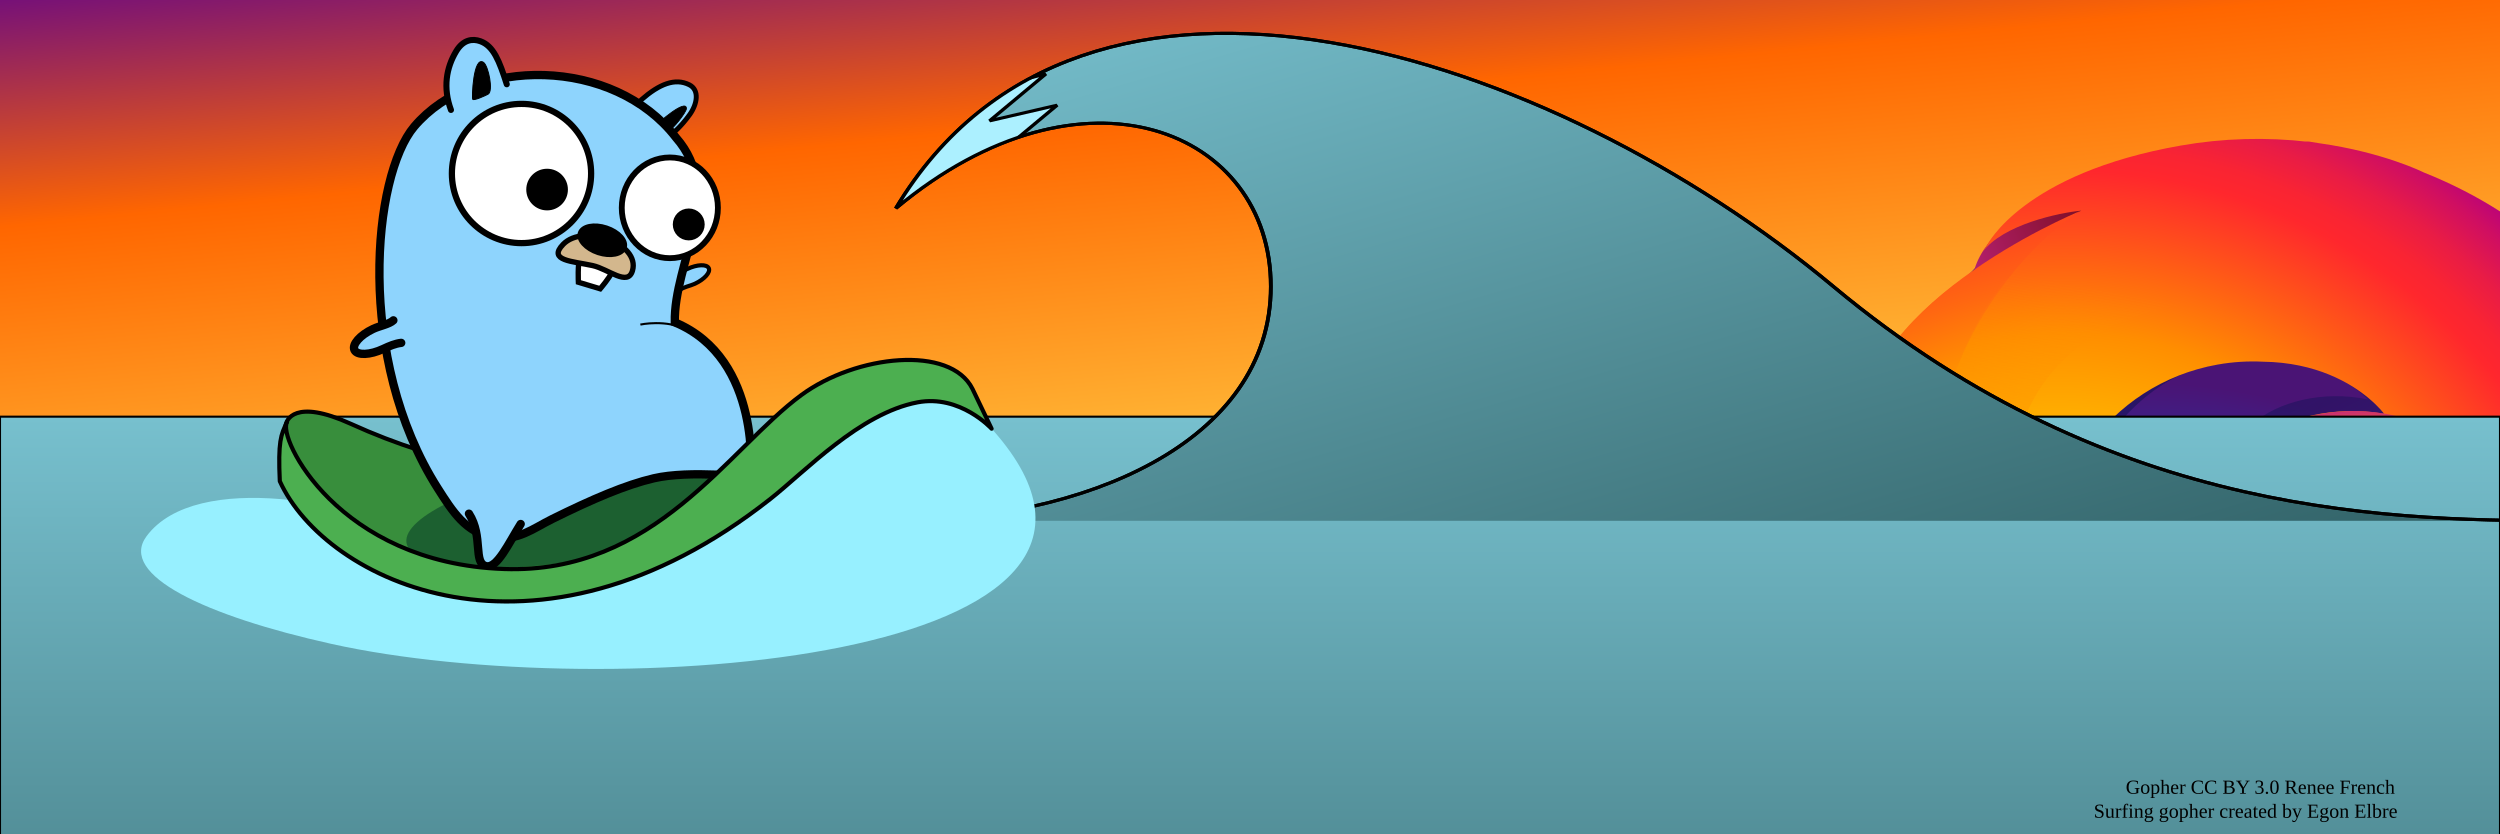
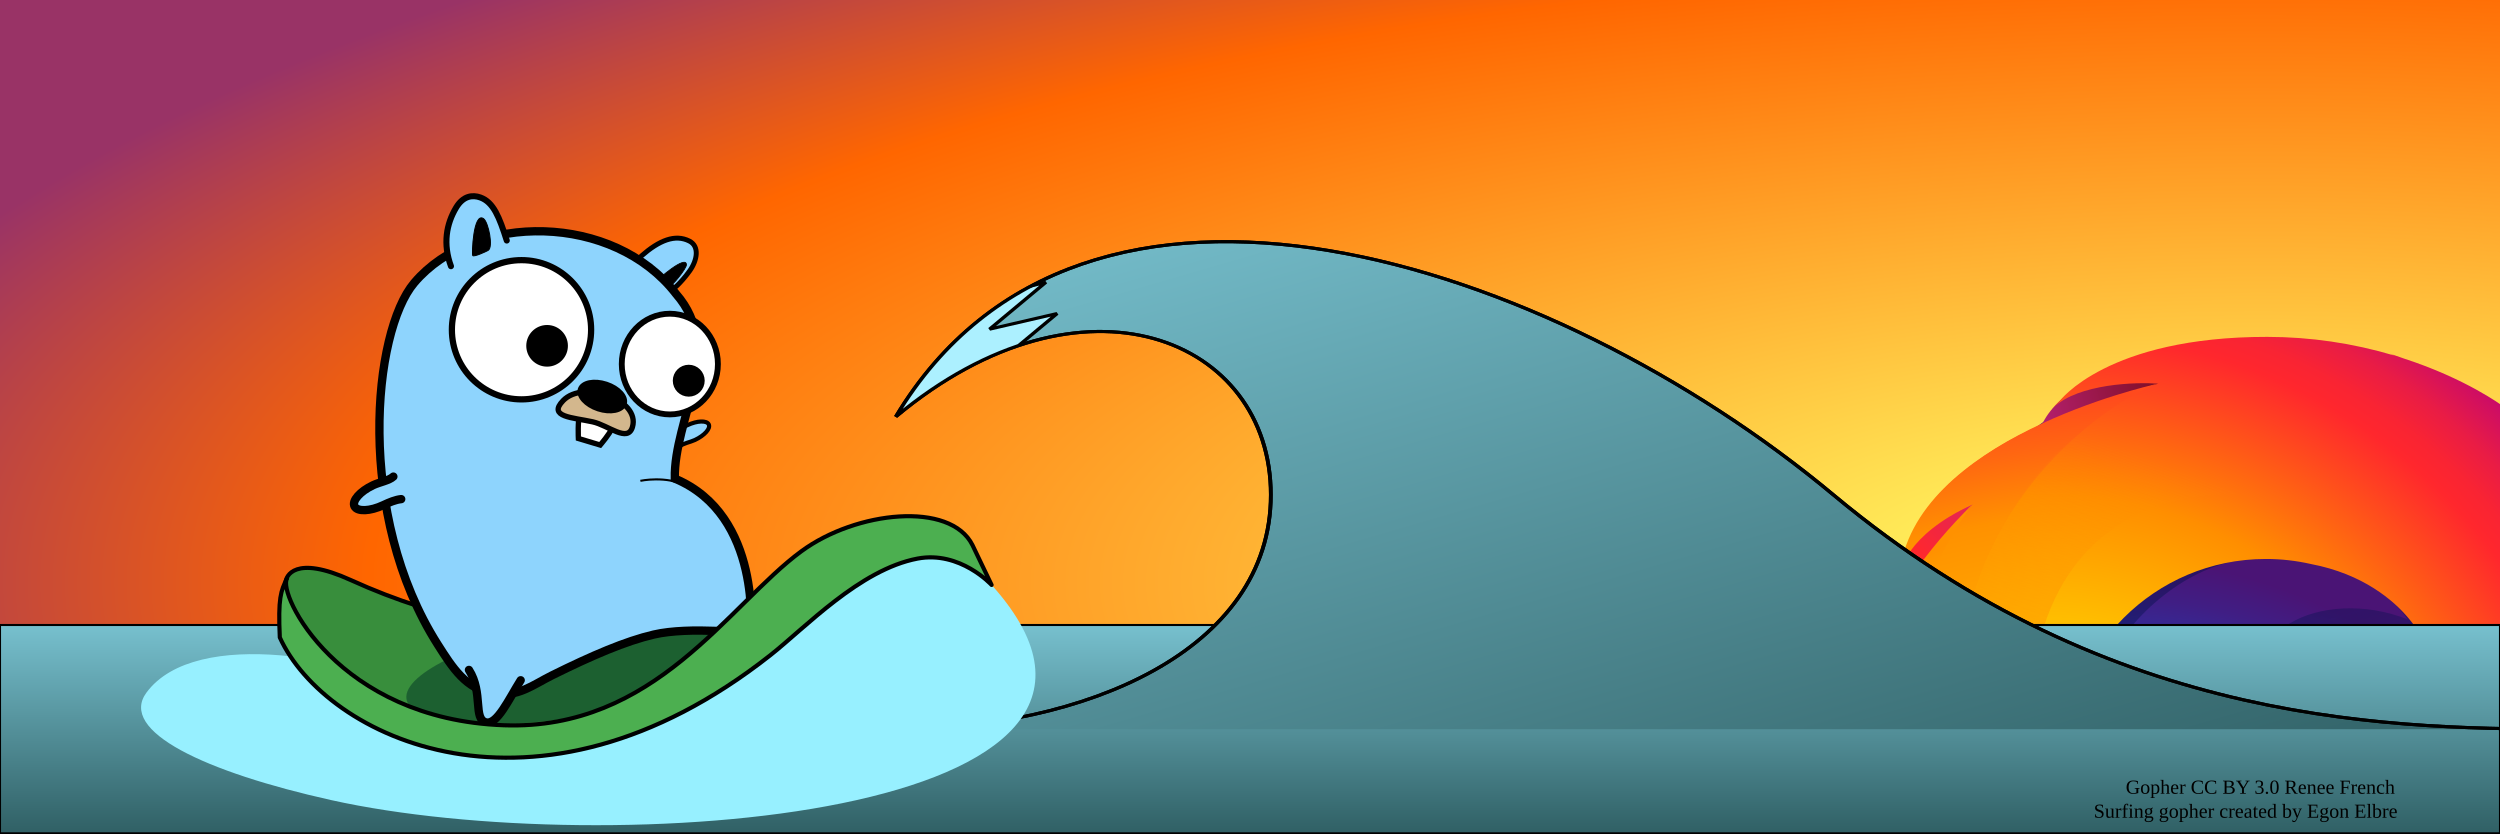
<svg xmlns="http://www.w3.org/2000/svg" version="1.1" width="1200" viewBox="0 0 1200 400">
  <style>
    #gopher {
-         transform: translate(50px, 0);
+         transform: translate(50px, 75px);
    }
    .water {
        fill: url(#water);
        stroke: black;
    }
    .foam {
        fill: #acf0ff;
        stroke: black;
    }
    #wave {
-         transform: translate(-650px, -50px) scale(1.8, 1.5);
+         transform: translate(-650px, 50px) scale(1.8, 1.5);
    }
    #copyright {
        transform: translate(1005px, 381px);
        font-size: 0.8em;
    }
    .sky {
        fill: url(#sunset);
    }
    #firefox {
-         transform: translate(1450px, 850px) rotate(170deg) scale(3);
+         transform: translate(1350px, 1000px) rotate(180deg) scale(3);
    }
</style>
  <defs>
    <path id="waveshape" d="     M 600,200     c 50,0 100,-25 100,-75     S 650,50 600,100     c 50,-100, 175,-50 250,25     S 1000,200 1050,200     " />
    <clipPath id="waveclip">
      <use href="#waveshape" />
    </clipPath>
-     <linearGradient id="sunset" x1="0" x2="0.3" y1="0" y2="1">
-       <stop offset="0%" stop-color="#717" />
-       <stop offset="25%" stop-color="#F60" />
-       <stop offset="95%" stop-color="#FF6" />
-     </linearGradient>
+     <radialGradient id="sunset" cx="90%" cy="70%" r="100%">
+       <stop offset="5%" stop-color="#FF6" />
+       <stop offset="75%" stop-color="#F60" />
+       <stop offset="100%" stop-color="#936" />
+     </radialGradient>
    <linearGradient id="water" x1="0" x2="0" y1="0" y2="1">
      <stop offset="0%" stop-color="#77c0ce" />
      <stop offset="100%" stop-color="#306065" />
    </linearGradient>
    <linearGradient id="waterwave" x1="0" x2="1" y1="0" y2="1">
      <stop offset="0%" stop-color="#77c0ce" />
      <stop offset="100%" stop-color="#306065" />
    </linearGradient>
  </defs>
  <rect width="100%" height="100%" class="sky" />
  <g id="firefox">
    <svg viewBox="0 0 1024 1024" width="150" x="10" y="10">
      <defs>
        <radialGradient id="radial-gradient" cx="-14480.522" cy="-8329.079" fx="-14509.281" r="450.875" gradientTransform="matrix(0.762, 0.034, -0.05, 1.12, 11560.893, 10069.103)" gradientUnits="userSpaceOnUse">
          <stop offset="0.045" stop-color="#ffea00" />
          <stop offset="0.12" stop-color="#ffde00" />
          <stop offset="0.254" stop-color="#ffbf00" />
          <stop offset="0.429" stop-color="#ff8e00" />
          <stop offset="0.769" stop-color="#ff272d" />
          <stop offset="0.872" stop-color="#e0255a" />
          <stop offset="0.953" stop-color="#cc2477" />
          <stop offset="1" stop-color="#c42482" />
        </radialGradient>
        <radialGradient id="radial-gradient-2" cx="-7529.669" cy="-7921.608" r="791.229" gradientTransform="translate(9921.963 9899.103) scale(1.225 1.225)" gradientUnits="userSpaceOnUse">
          <stop offset="0" stop-color="#00ccda" />
          <stop offset="0.22" stop-color="#0083ff" />
          <stop offset="0.261" stop-color="#007af9" />
          <stop offset="0.33" stop-color="#0060e8" />
          <stop offset="0.333" stop-color="#005fe7" />
          <stop offset="0.438" stop-color="#2639ad" />
          <stop offset="0.522" stop-color="#401e84" />
          <stop offset="0.566" stop-color="#4a1475" />
        </radialGradient>
        <linearGradient id="linear-gradient" x1="575.669" y1="731.188" x2="384.231" y2="104.96" gradientUnits="userSpaceOnUse">
          <stop offset="0" stop-color="#000f43" stop-opacity="0.4" />
          <stop offset="0.485" stop-color="#001962" stop-opacity="0.173" />
          <stop offset="1" stop-color="#002079" stop-opacity="0" />
        </linearGradient>
        <radialGradient id="radial-gradient-3" cx="-8260.94" cy="-6516.556" r="266.886" gradientTransform="matrix(1.219, 0.123, -0.123, 1.219, 10296.265, 9597.23)" gradientUnits="userSpaceOnUse">
          <stop offset="0.003" stop-color="#ffea00" />
          <stop offset="0.497" stop-color="#ff272d" />
          <stop offset="1" stop-color="#c42482" />
        </radialGradient>
        <radialGradient id="radial-gradient-4" cx="-8285.087" cy="-6772.468" r="445.678" gradientTransform="matrix(1.219, 0.123, -0.123, 1.219, 10296.265, 9597.23)" gradientUnits="userSpaceOnUse">
          <stop offset="0.003" stop-color="#ffe900" />
          <stop offset="0.157" stop-color="#ffaf0e" />
          <stop offset="0.316" stop-color="#ff7a1b" />
          <stop offset="0.472" stop-color="#ff4e26" />
          <stop offset="0.621" stop-color="#ff2c2e" />
          <stop offset="0.762" stop-color="#ff1434" />
          <stop offset="0.892" stop-color="#ff0538" />
          <stop offset="1" stop-color="#ff0039" />
        </radialGradient>
        <radialGradient id="radial-gradient-5" cx="-8222.051" cy="-6359.332" r="408.958" gradientTransform="matrix(1.219, 0.123, -0.123, 1.219, 10296.265, 9597.23)" gradientUnits="userSpaceOnUse">
          <stop offset="0.003" stop-color="#ff272d" />
          <stop offset="0.497" stop-color="#c42482" />
          <stop offset="0.986" stop-color="#620700" />
        </radialGradient>
        <radialGradient id="radial-gradient-6" cx="750.189" cy="396.041" fx="778.167" fy="382.212" r="782.18" gradientUnits="userSpaceOnUse">
          <stop offset="0.156" stop-color="#ffea00" />
          <stop offset="0.231" stop-color="#ffde00" />
          <stop offset="0.365" stop-color="#ffbf00" />
          <stop offset="0.541" stop-color="#ff8e00" />
          <stop offset="0.763" stop-color="#ff272d" />
          <stop offset="0.796" stop-color="#f92433" />
          <stop offset="0.841" stop-color="#e91c45" />
          <stop offset="0.893" stop-color="#cf0e62" />
          <stop offset="0.935" stop-color="#b5007f" />
        </radialGradient>
        <radialGradient id="radial-gradient-7" cx="691.339" cy="3.289" r="923.615" gradientUnits="userSpaceOnUse">
          <stop offset="0.279" stop-color="#ffea00" />
          <stop offset="0.402" stop-color="#fd0" />
          <stop offset="0.63" stop-color="#ffba00" />
          <stop offset="0.856" stop-color="#ff9100" />
          <stop offset="0.933" stop-color="#ff6711" />
          <stop offset="0.994" stop-color="#ff4a1d" />
        </radialGradient>
        <linearGradient id="linear-gradient-2" x1="-8944.65" y1="-6677.742" x2="-8660.289" y2="-6750.226" gradientTransform="matrix(1.219, 0.123, -0.123, 1.219, 10296.265, 9597.23)" gradientUnits="userSpaceOnUse">
          <stop offset="0" stop-color="#c42482" stop-opacity="0.5" />
          <stop offset="0.474" stop-color="#ff272d" stop-opacity="0.5" />
          <stop offset="0.486" stop-color="#ff2c2c" stop-opacity="0.513" />
          <stop offset="0.675" stop-color="#ff7a1a" stop-opacity="0.72" />
          <stop offset="0.829" stop-color="#ffb20d" stop-opacity="0.871" />
          <stop offset="0.942" stop-color="#ffd605" stop-opacity="0.964" />
          <stop offset="1" stop-color="#ffe302" />
        </linearGradient>
        <linearGradient id="linear-gradient-3" x1="245.347" y1="-1082.012" x2="190.775" y2="-1221.859" gradientTransform="matrix(0.995, 0.1, -0.1, 0.995, -173.696, 1313.941)" gradientUnits="userSpaceOnUse">
          <stop offset="0" stop-color="#891551" stop-opacity="0.6" />
          <stop offset="1" stop-color="#c42482" stop-opacity="0" />
        </linearGradient>
        <linearGradient id="linear-gradient-4" x1="22.04" y1="718.827" x2="116.148" y2="825.714" gradientTransform="matrix(0.995, 0.1, -0.1, 0.995, 305.439, -246.471)" gradientUnits="userSpaceOnUse">
          <stop offset="0.005" stop-color="#891551" stop-opacity="0.5" />
          <stop offset="0.484" stop-color="#ff272d" stop-opacity="0.5" />
          <stop offset="1" stop-color="#ff272d" stop-opacity="0" />
        </linearGradient>
        <linearGradient id="linear-gradient-5" x1="200.104" y1="904.616" x2="200.171" y2="829.835" gradientTransform="matrix(0.995, 0.1, -0.1, 0.995, 305.439, -246.471)" gradientUnits="userSpaceOnUse">
          <stop offset="0" stop-color="#c42482" />
          <stop offset="0.083" stop-color="#c42482" stop-opacity="0.81" />
          <stop offset="0.206" stop-color="#c42482" stop-opacity="0.565" />
          <stop offset="0.328" stop-color="#c42482" stop-opacity="0.362" />
          <stop offset="0.447" stop-color="#c42482" stop-opacity="0.204" />
          <stop offset="0.562" stop-color="#c42482" stop-opacity="0.091" />
          <stop offset="0.673" stop-color="#c42482" stop-opacity="0.023" />
          <stop offset="0.773" stop-color="#c42482" stop-opacity="0" />
        </linearGradient>
        <linearGradient id="linear-gradient-6" x1="655.531" y1="38.12" x2="961.187" y2="721.615" gradientUnits="userSpaceOnUse">
          <stop offset="0" stop-color="#fff14f" />
          <stop offset="0.268" stop-color="#ffee4c" />
          <stop offset="0.452" stop-color="#ffe643" />
          <stop offset="0.612" stop-color="#ffd834" />
          <stop offset="0.757" stop-color="#ffc41e" />
          <stop offset="0.892" stop-color="#ffab02" />
          <stop offset="0.902" stop-color="#ffa900" />
          <stop offset="0.949" stop-color="#ffa000" />
          <stop offset="1" stop-color="#ff9100" />
        </linearGradient>
        <linearGradient id="linear-gradient-7" x1="715.885" y1="431.21" x2="571.098" y2="819.96" gradientUnits="userSpaceOnUse">
          <stop offset="0" stop-color="#ff8e00" />
          <stop offset="0.04" stop-color="#ff8e00" stop-opacity="0.858" />
          <stop offset="0.084" stop-color="#ff8e00" stop-opacity="0.729" />
          <stop offset="0.13" stop-color="#ff8e00" stop-opacity="0.628" />
          <stop offset="0.178" stop-color="#ff8e00" stop-opacity="0.557" />
          <stop offset="0.227" stop-color="#ff8e00" stop-opacity="0.514" />
          <stop offset="0.282" stop-color="#ff8e00" stop-opacity="0.5" />
          <stop offset="0.389" stop-color="#ff8e00" stop-opacity="0.478" />
          <stop offset="0.524" stop-color="#ff8e00" stop-opacity="0.416" />
          <stop offset="0.676" stop-color="#ff8e00" stop-opacity="0.314" />
          <stop offset="0.838" stop-color="#ff8e00" stop-opacity="0.172" />
          <stop offset="1" stop-color="#ff8e00" stop-opacity="0" />
        </linearGradient>
      </defs>
      <g>
        <path d="M805.285,93.558c-23.947,27.884-35.1,90.639-10.818,154.256s61.5,49.8,84.7,114.673c30.623,85.6,16.369,200.589,16.369,200.589s36.814,106.609,62.468-6.633C1014.787,343.74,805.285,145.937,805.285,93.558Z" style="fill: url(#radial-gradient)" />
        <path id="_Path_" d="M513.072,976.638c245.236,0,443.9-199.739,443.9-446.028S758.308,84.583,513.31,84.583,69.65,284.322,69.65,530.61C69.175,777.137,268.073,976.638,513.072,976.638Z" style="fill: url(#radial-gradient-2)" />
        <path d="M845.675,805.636a246.888,246.888,0,0,1-30.123,18.183,704,704,0,0,0,38.3-62.961c9.46-10.47,18.126-20.648,25.188-31.653,3.437-5.407,7.313-12.079,11.416-19.819,24.921-44.9,52.4-117.563,53.179-192.2l0-.18c.018-1.837.029-3.675.014-5.515a257.6,257.6,0,0,0-5.712-55.748c.2,1.431.376,2.861.556,4.291-.221-1.1-.407-2.212-.644-3.314.366,2.034.66,4,.976,5.983,5.094,43.217,1.466,85.372-16.682,116.45-.286.454-.58.879-.869,1.323,9.41-47.234,12.558-99.387,2.088-151.6,0,0-4.187-25.383-35.376-102.441-17.952-44.353-49.833-80.716-78-107.207-24.69-30.546-47.114-51.045-59.475-64.06-25.821-27.189-36.643-47.569-41.087-60.867-3.853-1.932-53.135-49.807-57.05-51.631-21.511,33.352-89.162,137.675-56.981,235.146,14.584,44.172,51.467,90.017,90.067,115.736,1.695,1.936,22.969,25.042,33.086,77.157C728.992,524.551,723.5,566.564,702,628.692c-25.286,54.505-90.067,108.388-150.724,113.9C421.6,754.373,374.127,677.484,374.127,677.484c46.336,18.525,97.568,14.65,128.724-4.556,31.4-19.425,50.394-33.827,65.81-28.148,15.2,5.653,27.3-10.756,16.442-27.767a78.5,78.5,0,0,0-79.4-34.573c-31.433,5.109-60.226,30.009-101.412,5.894a85.528,85.528,0,0,1-7.729-5.062c-2.715-1.785,8.826,2.717,6.133.688-8.015-4.354-22.2-13.842-25.88-17.217-.613-.562,6.219,2.179,5.606,1.616-38.51-31.712-33.7-53.134-32.49-66.57.969-10.749,7.964-24.523,19.751-30.11,5.693,3.107,9.24,5.479,9.24,5.479s-2.428-4.961-3.741-7.576c.46-.2.9-.147,1.358-.342,4.664,2.251,14.977,8.1,20.407,11.667,7.072,4.988,9.326,9.436,9.326,9.436s1.862-1.025.485-5.375c-.5-1.784-2.647-7.453-9.652-13.174l.438.049a81.2,81.2,0,0,1,11.867,8.241c1.975-7.181,5.527-14.679,4.746-28.092-.477-9.431-.257-11.873-1.919-15.515-1.488-3.128.834-4.348,3.418-1.1a32.826,32.826,0,0,0-2.208-7.4l.022-.244c3.225-11.236,68.248-40.461,72.981-43.877a67.355,67.355,0,0,0,19.132-20.8c3.617-5.763,6.337-13.848,7-26.112.355-8.844-3.759-14.734-69.507-21.618-17.981-1.771-28.531-14.8-34.526-26.823-1.094-2.59-2.209-4.937-3.325-7.282a58,58,0,0,1-2.558-8.431c10.749-30.873,28.81-56.977,55.367-76.7,1.447-1.318-5.782.338-4.336-.98,1.687-1.538,12.706-5.977,14.787-6.977,2.542-1.2-10.882-6.9-22.732-5.512-12.069,1.36-14.632,2.8-21.073,5.531,2.673-2.661,11.173-6.149,9.18-6.126-13.011,1.995-29.179,9.558-43,18.124a10.731,10.731,0,0,1,.835-4.348c-6.441,2.732-22.26,13.788-26.865,23.142a44.329,44.329,0,0,0,.266-5.4A84.483,84.483,0,0,0,351.9,227.362l-.241.219c-37.358-15.05-70.233-16.024-98.053-9.276-6.086-6.112-9.059-1.644-22.907-32.069-.941-1.832.722,1.809,0,0-2.278-5.9,1.389,7.872,0,0-23.284,18.372-53.92,39.193-68.626,53.89-.182.586,17.156-4.9,0,0-6.008,1.716-5.6,5.281-6.513,37.5-.22,2.443-.025,5.179-.223,7.378-11.748,14.968-19.749,27.643-22.775,34.211-15.193,26.18-31.926,66.992-48.146,131.551A334.364,334.364,0,0,1,110.2,400.365c-13.488,34.267-26.527,88.078-29.134,170.945a483.614,483.614,0,0,1,12.533-50.66,473.038,473.038,0,0,0,34.74,201.061c9.329,22.821,24.76,57.455,51.029,95.4,82.533,86.839,198.945,140.9,327.852,140.9C641.792,958.012,762.635,899.133,845.675,805.636Z" style="fill: url(#linear-gradient)" />
        <path d="M746.1,868.708c162.87-18.86,234.969-186.7,142.381-190-83.633-2.673-219.527,198.9-142.381,190Z" style="fill: url(#radial-gradient-3)" />
        <path d="M900.207,644.424c112.056-65.214,82.839-206.08,82.839-206.08S939.8,488.582,910.421,568.664C881.4,647.963,832.837,683.812,900.207,644.424Z" style="fill: url(#radial-gradient-4)" />
        <path d="M544.474,952.062c156.227,49.851,290.5-73.22,207.733-114.32C676.956,800.676,470.324,928.49,544.474,952.062Z" style="fill: url(#radial-gradient-5)" />
        <path d="M911.849,704.234c3.8-5.363,8.94-22.535,13.48-30.211C952.911,629.5,953.106,594,953.106,593.187c16.659-83.219,15.148-117.2,4.9-180.043-8.251-50.6-44.322-123.092-75.57-158-32.2-35.965-9.514-24.247-40.692-50.518-27.327-30.293-53.823-60.291-68.253-72.355C669.215,45.094,671.571,26.577,673.579,23.42c-.339.371-.837.922-1.472,1.643C670.872,20.14,670,16,670,16s-57,57-69,152c-7.834,62.021,15.383,126.676,49,168a381.367,381.367,0,0,0,59,58l0-.026c25.4,36.477,39.38,81.489,39.38,129.909,0,121.244-98.341,219.531-219.652,219.531a220.455,220.455,0,0,1-49.134-5.519c-57.236-10.908-90.288-39.781-106.772-59.382-9.447-11.234-13.464-19.423-13.464-19.423,51.283,18.371,107.986,14.528,142.468-4.518,34.749-19.265,55.774-33.546,72.837-27.915,16.82,5.606,30.211-10.667,18.2-27.536-11.771-16.845-42.4-40.97-87.878-34.286-34.789,5.067-66.657,29.76-112.24,5.845a96.313,96.313,0,0,1-8.554-5.02c-3.005-1.771,9.768,2.695,6.787.682-8.87-4.318-24.573-13.728-28.643-17.074-.679-.557,6.883,2.161,6.2,1.6-42.621-31.449-37.3-52.693-35.959-66.018,1.073-10.66,8.814-24.32,21.859-29.86,6.3,3.081,10.226,5.433,10.226,5.433s-2.688-4.92-4.141-7.513c.509-.194.994-.145,1.5-.339,5.162,2.232,16.576,8.029,22.586,11.57,7.827,4.947,10.322,9.358,10.322,9.358s2.061-1.016.536-5.33c-.557-1.769-2.929-7.391-10.682-13.065l.485.049a90.851,90.851,0,0,1,13.134,8.173c2.186-7.121,6.118-14.557,5.253-27.859-.528-9.352-.284-11.775-2.124-15.386-1.647-3.1.924-4.312,3.782-1.088a30.038,30.038,0,0,0-2.444-7.343l.025-.242c3.57-11.143,75.535-40.125,80.773-43.513a70.31,70.31,0,0,0,21.175-20.63c4-5.715,7.014-13.733,7.748-25.895.246-5.48-1.441-9.817-20.5-13.965-11.439-2.49-29.136-4.913-56.433-7.474-19.9-1.756-31.577-14.676-38.212-26.6-1.211-2.569-2.445-4.9-3.68-7.222a53.108,53.108,0,0,1-2.831-8.36,158.47,158.47,0,0,1,61.279-76.063c1.6-1.308-6.4.335-4.8-.972,1.868-1.525,14.063-5.927,16.367-6.919,2.813-1.186-12.044-6.84-25.159-5.466-13.357,1.349-16.194,2.776-23.323,5.486,2.959-2.639,12.366-6.1,10.161-6.075-14.4,1.978-32.3,9.479-47.6,17.973a9.676,9.676,0,0,1,.924-4.312c-7.129,2.709-24.637,13.674-29.734,22.95a39.488,39.488,0,0,0,.294-5.354,88.678,88.678,0,0,0-14.6,13.7l-.267.218c-41.347-14.925-77.732-15.891-108.522-9.2-6.736-6.061-17.566-15.226-32.892-45.4-1.041-1.817-1.6,3.755-2.4,1.961-5.955-13.813-9.553-36.444-8.962-52.046,0,0-12.318,5.614-22.513,29.06-1.893,4.215-3.107,6.54-4.32,8.865-.558.678,1.265-7.7.974-7.244-1.772,3-6.356,7.192-8.371,12.618-1.384,4.021-3.325,6.273-4.564,11.288l-.291.46c-.1-1.478.367-6.081.027-5.137a236.1,236.1,0,0,0-12.308,29.841c-5.489,18.046-11.879,42.61-12.892,74.565-.244,2.423-.027,5.136-.247,7.317-13,14.844-21.858,27.413-25.207,33.928C75.18,329.762,56.66,370.236,38.707,434.259A319.143,319.143,0,0,1,67.245,384.27C52.316,418.253,37.885,471.618,35,553.8a438.522,438.522,0,0,1,13.872-50.24c-2.578,54.8,3.805,122.74,38.449,199.393,20.57,45.087,67.921,136.649,183.62,208.1l-.01.007s39.36,29.3,107.017,51.259c5,1.814,10.065,3.6,15.234,5.333-1.622-.655-3.191-1.344-4.715-2.052a484.883,484.883,0,0,0,138.8,20.4c175.18.149,226.846-70.2,226.846-70.2s-.182.137-.513.377q3.708-3.491,7.143-7.257c-27.639,26.1-90.715,27.832-114.3,25.949,40.223-11.813,66.691-21.806,118.175-41.519Q773.655,890,783.1,885.71c.681-.3,1.368-.625,2.052-.936,1.249-.582,2.486-1.132,3.747-1.744a349.205,349.205,0,0,0,70.262-43.987c51.7-41.3,62.949-81.557,68.829-108.1-.82,2.544-3.375,8.475-5.17,12.316-13.315,28.482-42.841,45.959-74.908,60.948A688.993,688.993,0,0,0,890.3,741.773C900.767,731.39,904.033,715.148,911.849,704.234Z" style="fill: url(#radial-gradient-6)" />
        <path d="M848.921,802.982c21.08-23.241,40.01-49.824,54.349-79.968,36.9-77.582,93.952-206.58,49.018-341.306C916.775,275.225,868.016,217,806.107,160.122,705.563,67.756,677.482,26.521,677.482,2c0,0-116.089,129.409-65.742,264.381S765.2,396.405,833.419,537.255C913.694,703,768.47,883.869,648.375,934.493c7.353-1.633,266.97-60.383,280.614-208.882C928.68,728.342,922.83,769.414,848.921,802.982Z" style="fill: url(#radial-gradient-7)" />
        <path d="M512.592,321.373c.393-8.77-4.156-14.66-76.682-21.463-29.839-2.755-41.265-30.334-44.748-41.941-10.61,27.565-14.991,56.49-12.636,91.477,1.61,22.92,17.009,47.521,24.37,61.965,0,0,1.636-2.126,2.391-2.912,13.861-14.431,71.936-36.419,77.392-39.541C488.693,365.159,511.582,348.435,512.592,321.373Z" style="fill: url(#linear-gradient-2)" />
        <path d="M193.314,158.471c-1.041-1.818-1.6,3.754-2.4,1.961-5.955-13.813-9.578-36.2-8.72-52.022,0,0-12.318,5.614-22.513,29.06-1.893,4.215-3.107,6.54-4.32,8.865-.558.678,1.265-7.7.974-7.244-1.771,3-6.355,7.192-8.346,12.375-1.651,4.239-3.349,6.515-4.613,11.772-.389,1.429.392-6.323.052-5.379-23.711,45.825-28.237,115.114-25.738,112.184,50.478-53.9,108.325-66.683,108.325-66.683-6.155-4.534-19.528-17.625-32.7-44.889Z" style="fill: url(#linear-gradient-3)" />
        <path d="M384.844,722.1c-69.724-29.769-148.992-71.755-146-167.138,4.075-125.619,117.145-100.791,117.145-100.791-4.267,1.039-15.675,9.162-19.718,17.82-4.273,10.827-12.069,35.276,11.551,60.9,37.089,40.192-76.2,95.356,98.663,199.567,4.41,2.4-40.991-1.43-61.639-10.358Z" style="fill: url(#linear-gradient-4)" />
        <path d="M360.074,659.5c49.442,17.207,107.04,14.189,141.523-4.858,23.085-12.851,52.7-33.434,70.922-28.353-15.777-6.236-27.726-9.15-42.1-9.862-2.448,0-5.382-.052-8.048-.32a136.228,136.228,0,0,0-15.757.863c-8.9.818-18.766,6.433-27.735,5.532-.485-.049,8.7-3.774,7.953-3.605-4.752.991-9.915,1.205-15.37,1.881-3.467.386-6.449.82-9.891.963-102.982,8.733-190.017-55.813-190.017-55.813-7.408,24.95,33.166,74.3,88.521,93.572Z" style="fill: url(#linear-gradient-5)" />
        <path d="M848.738,803.646C952.9,701.376,1005.6,577.061,983.321,437.627c0,0,8.9,71.5-24.848,144.628,16.213-71.393,18.1-160.114-24.975-251.988C876.005,207.636,781.45,143.109,745.351,116.189,690.656,75.4,667.983,33.87,667.574,25.3c-16.339,33.477-65.766,148.2-5.31,247,56.64,92.564,145.865,120.039,208.328,204.947C985.667,633.667,848.738,803.646,848.738,803.646Z" style="fill: url(#linear-gradient-6)" />
        <path d="M833.814,537.551C797.412,462.35,751.978,429.55,709,394c5,7,6.232,9.473,9,14,37.827,40.316,93.607,138.656,53.11,262.107C694.881,902.482,389.967,793.057,358,762.319c12.932,134.489,238.036,198.845,384.6,111.63C826,795,893.468,660.788,833.814,537.551Z" style="fill: url(#linear-gradient-7)" />
      </g>
    </svg>
  </g>
-   <rect y="50%" width="100%" height="100%" class="water" />
+   <rect y="300" width="100%" height="100" class="water" />
  <g id="wave">
    <use href="#waveshape" class="water" style="fill: url(#waterwave)" />
    <path class="foam" d="     M 630,60     l 10,-3     l -15,15     l 18,-5     l -10,10     v30     h-100     v-50     z     " clip-path="url(#waveclip)" />
    <use href="#waveshape" class="water" style="fill: none;" />
  </g>
  <text id="copyright">
    <tspan x="1.6em">Gopher CC BY 3.0 Renee French</tspan>
    <tspan dy="1.2em" x="0">Surfing gopher created by Egon Elbre</tspan>
  </text>
  <g id="gopher">
    <defs id="defs4">
      <linearGradient id="linearGradient4289">
        <stop style="stop-color:#00dce2;stop-opacity:1;" offset="0" id="stop4291" />
        <stop style="stop-color:#97f0ff;stop-opacity:1" offset="1" id="stop4293" />
      </linearGradient>
      <linearGradient href="#linearGradient4289" id="linearGradient4295" x1="431.334" y1="531.393" x2="400.666" y2="386.128" gradientUnits="userSpaceOnUse" gradientTransform="translate(129.453,193.74)" />
    </defs>
    <g id="layer6" transform="translate(-111.7365,-176.0234)" style="display:inline">
      <path style="fill:url(#linearGradient4295);fill-opacity:1;fill-rule:evenodd;stroke:none;stroke-width:1px;stroke-linecap:butt;stroke-linejoin:miter;stroke-opacity:1" d="m 132.042,433.463 c 23.84,-32.316 103.542,-15.624 130.056,0.607 89.595,44.019 169.113,-19.05 186.402,-33.707 42.519,-37.921 60.763,-37.331 75.655,-30.124 4.451,2.154 10.795,11.465 14.408,12.499 98.105,111.171 -186.006,131.629 -317.797,102.343 -60.452,-13.433 -102.376,-33.111 -88.723,-51.618 z" id="path4287" />
    </g>
    <g style="display:none" transform="translate(-111.7365,-176.0234)" id="g4764">
      <path id="path4766" d="m 132.042,433.463 c 23.84,-32.316 103.542,-15.624 130.056,0.607 89.595,44.019 169.113,-19.05 186.402,-33.707 42.519,-37.921 60.763,-37.331 75.655,-30.124 4.451,2.154 10.795,11.465 14.408,12.499 98.105,111.171 -186.006,131.629 -317.797,102.343 -60.452,-13.433 -102.376,-33.111 -88.723,-51.618 z" style="fill:#f3df49;fill-opacity:1;fill-rule:evenodd;stroke:none;stroke-width:1px;stroke-linecap:butt;stroke-linejoin:miter;stroke-opacity:1" />
    </g>
    <g id="layer5" transform="translate(-111.7365,-176.0234)">
      <path style="display:inline;fill:#388e3c;fill-opacity:1;fill-rule:evenodd;stroke:#000000;stroke-width:2;stroke-linecap:butt;stroke-linejoin:round;stroke-miterlimit:4;stroke-dasharray:none;stroke-opacity:1" d="m 198.79,380.429 c 0.258,-2.631 4.097,-13.369 31.374,-0.952 87.587,39.873 172.373,28.762 238.085,1.513 -35.446,31.74 -105.09,70.96 -151.5,82.622 -33.173,-0.25 -69.22,-8.332 -91.922,-33.791 -10.377,-11.637 -27.083,-38.739 -26.037,-49.393 z" id="path4159" />
      <ellipse style="opacity:1;fill:#1b5e2f;fill-opacity:0.941;stroke:none;stroke-width:2;stroke-linecap:round;stroke-linejoin:round;stroke-miterlimit:4;stroke-dasharray:none;stroke-dashoffset:0;stroke-opacity:1" id="path4284" cx="280.876" cy="474.384" rx="83.288" ry="22.62" transform="matrix(0.9852027,-0.1713931,0.1310348,0.9913778,0,0)" />
    </g>
    <g id="layer3" transform="translate(-111.7365,-176.0234)">
      <path style="display:inline;opacity:1;fill:#8ed4fe;fill-opacity:1;fill-rule:evenodd;stroke:#000000;stroke-width:2.367;stroke-linecap:round;stroke-linejoin:miter;stroke-miterlimit:4;stroke-dasharray:none;stroke-opacity:1" d="m 369.509,223.971 c 8.702,-7.656 16.287,-10.659 23.08,-7.258 4.975,2.491 3.879,9.206 0.186,14.349 -4.404,6.132 -8.49,9.321 -8.743,9.311" id="path4191" />
      <path style="display:inline;opacity:1;fill:#000000;fill-opacity:1;fill-rule:evenodd;stroke:#000000;stroke-width:0.395px;stroke-linecap:butt;stroke-linejoin:miter;stroke-opacity:1" d="m 377.176,235.834 c 0.039,0.824 4.249,3.422 5.457,3.096 1.767,-0.477 8.641,-9.056 8.601,-10.83 -0.115,-4.971 -14.083,7.201 -14.058,7.734 z" id="path4201" />
      <path id="path4251" d="m 388.092,315.249 c 1.496,-1.405 4.866,-1.942 7.212,-3.038 4.645,-2.176 7.611,-5.533 6.625,-7.497 -0.985,-1.965 -5.55,-1.794 -10.196,0.382 -2.243,1.052 -4.386,1.93 -6.408,2.138" style="display:inline;opacity:1;fill:#8ed4fd;fill-opacity:1;stroke:#000000;stroke-width:2;stroke-linecap:round;stroke-linejoin:bevel;stroke-miterlimit:4;stroke-dasharray:none;stroke-dashoffset:0;stroke-opacity:1" />
      <path style="fill:#8ed4fd;fill-opacity:1;fill-rule:evenodd;stroke:#000000;stroke-width:4;stroke-linecap:butt;stroke-linejoin:miter;stroke-miterlimit:4;stroke-dasharray:none;stroke-opacity:1" d="m 298.548,433.973 c -13.219,-2.143 -19.679,-12.581 -26.607,-23.445 -39.799,-62.416 -31.281,-150.251 -11.384,-173.744 28.951,-34.182 95.759,-33.51 125.692,5.328 23.506,26.833 -1.187,59.972 -0.604,88.639 C 427.864,348.355 422,405.112 422,405.112 c 0,0 -29.164,-3.515 -46.414,0.485 -13.469,3.123 -29.732,10.113 -48.81,19.563 -9.17,4.542 -16.539,10.707 -28.227,8.812 z" id="path4235" />
      <path style="display:inline;opacity:1;fill:#8ed4fd;fill-opacity:1;stroke:#000000;stroke-width:4;stroke-linecap:round;stroke-linejoin:bevel;stroke-miterlimit:4;stroke-dasharray:none;stroke-dashoffset:0;stroke-opacity:1" d="m 250.549,329.788 c -2.015,1.902 -6.565,2.64 -9.729,4.129 -6.265,2.955 -10.258,7.499 -8.92,10.148 1.338,2.65 7.502,2.403 13.768,-0.553 3.025,-1.429 5.916,-2.622 8.646,-2.91" id="path4183" />
      <path style="fill:none;fill-rule:evenodd;stroke:#000000;stroke-width:1px;stroke-linecap:butt;stroke-linejoin:miter;stroke-opacity:1" d="m 391.384,334.295 c -9.823,-5.146 -22.274,-2.475 -22.274,-2.475" id="path4253" />
      <path id="path4255" d="m 286.83,422.587 c 6.996,10.92 1.841,23.67 8.241,25.193 5.236,1.246 10.828,-11.015 16.596,-20.235" style="display:inline;opacity:1;fill:#8ed4fd;fill-opacity:1;stroke:#000000;stroke-width:4;stroke-linecap:round;stroke-linejoin:bevel;stroke-miterlimit:4;stroke-dasharray:none;stroke-dashoffset:0;stroke-opacity:1" />
      <circle style="opacity:1;fill:#ffffff;fill-opacity:1;stroke:#000000;stroke-width:3;stroke-linecap:round;stroke-linejoin:round;stroke-miterlimit:4;stroke-dasharray:none;stroke-dashoffset:0;stroke-opacity:1" id="path4212" cx="312.057" cy="259.305" r="33.415" />
      <ellipse cy="275.775" cx="383.257" id="circle4214" style="opacity:1;fill:#ffffff;fill-opacity:1;stroke:#000000;stroke-width:2.806;stroke-linecap:round;stroke-linejoin:round;stroke-miterlimit:4;stroke-dasharray:none;stroke-dashoffset:0;stroke-opacity:1" rx="23.077" ry="24.17" />
      <g id="g4257" transform="translate(4.328427,0.4571068)">
        <path id="path4224" d="m 335.728,298.821 c -1.107,3.631 -0.698,12.212 -0.698,12.212 l 10.475,3.152 c 0,0 4.853,-5.714 5.445,-7.782 0.592,-2.067 0.338,-3.207 0.338,-3.207 z" style="display:inline;opacity:1;fill:#ffffff;fill-opacity:1;fill-rule:evenodd;stroke:#000000;stroke-width:2.564;stroke-linecap:butt;stroke-linejoin:miter;stroke-miterlimit:4;stroke-dasharray:none;stroke-opacity:1" />
        <path id="path4222" d="m 327.716,292.849 c -7.616,7.896 4.591,8.085 14.163,10.196 7.577,1.671 16.83,10.159 19.099,2.508 3.92,-13.223 -23.495,-22.831 -33.262,-12.704 z" style="display:inline;opacity:1;fill:#d3b78d;fill-opacity:1;fill-rule:evenodd;stroke:#000000;stroke-width:2.564;stroke-linecap:butt;stroke-linejoin:miter;stroke-miterlimit:4;stroke-dasharray:none;stroke-opacity:1" />
        <ellipse transform="matrix(0.9497031,0.3131517,0.3131517,-0.9497031,0,0)" ry="6.498" rx="11.351" cy="-167.764" cx="420.17" id="path4220" style="display:inline;opacity:1;fill:#000000;fill-opacity:1;stroke:#000000;stroke-width:1.923;stroke-linecap:round;stroke-linejoin:bevel;stroke-miterlimit:4;stroke-dasharray:none;stroke-dashoffset:0;stroke-opacity:1" />
      </g>
      <circle style="opacity:1;fill:#000000;fill-opacity:1;stroke:#000000;stroke-width:2.285;stroke-linecap:round;stroke-linejoin:round;stroke-miterlimit:4;stroke-dasharray:none;stroke-dashoffset:0;stroke-opacity:1" id="path4231" cx="324.338" cy="267.016" r="8.853" />
      <circle r="6.781" cy="283.759" cx="392.334" id="circle4233" style="opacity:1;fill:#000000;fill-opacity:1;stroke:#000000;stroke-width:1.75;stroke-linecap:round;stroke-linejoin:round;stroke-miterlimit:4;stroke-dasharray:none;stroke-dashoffset:0;stroke-opacity:1" />
      <path style="display:inline;opacity:1;fill:#8ed4fe;fill-opacity:1;fill-rule:evenodd;stroke:#000000;stroke-width:2.913;stroke-linecap:round;stroke-linejoin:miter;stroke-miterlimit:4;stroke-dasharray:none;stroke-opacity:1" d="m 278.198,228.795 c -3.902,-10.609 -2.259,-20.229 2.509,-28.163 3.346,-5.568 7.803,-6.188 11.596,-4.822 6.332,2.281 9.116,9.464 12.68,20.664" id="path4189" />
      <path id="path4212-4" d="m 288.665,223.718 c 0.788,0.639 5.95,-1.759 7.315,-2.47 2.72,-1.417 0.131,-13.619 -2.11,-15.238 -4.96,-3.583 -5.716,17.294 -5.205,17.708 z" style="display:inline;opacity:1;fill:#000000;fill-opacity:1;fill-rule:evenodd;stroke:#000000;stroke-width:0.486px;stroke-linecap:butt;stroke-linejoin:miter;stroke-opacity:1" />
    </g>
    <g id="layer2" style="display:inline" transform="translate(-111.7365,-176.0234)">
      <path style="fill:#4caf50;fill-opacity:1;fill-rule:evenodd;stroke:#000000;stroke-width:2;stroke-linecap:butt;stroke-linejoin:round;stroke-miterlimit:4;stroke-dasharray:none;stroke-opacity:1" d="m 199.505,378.716 c -3.004,5.856 -4.34,9.431 -3.463,28.282 21.668,47.77 122.45,97.485 235.386,8.579 16.786,-13.214 43.014,-41.157 70.714,-46.429 20.44,-3.89 35.552,12.637 35.552,12.637 l -9.17,-19.116 c -10.612,-21.217 -55.798,-16.392 -82.111,2.943 -35.087,25.784 -70.3,86.104 -142.843,83.536 -79.714,-2.823 -108.82,-63.392 -104.066,-70.432 z" id="path4149" />
    </g>
  </g>
</svg>
